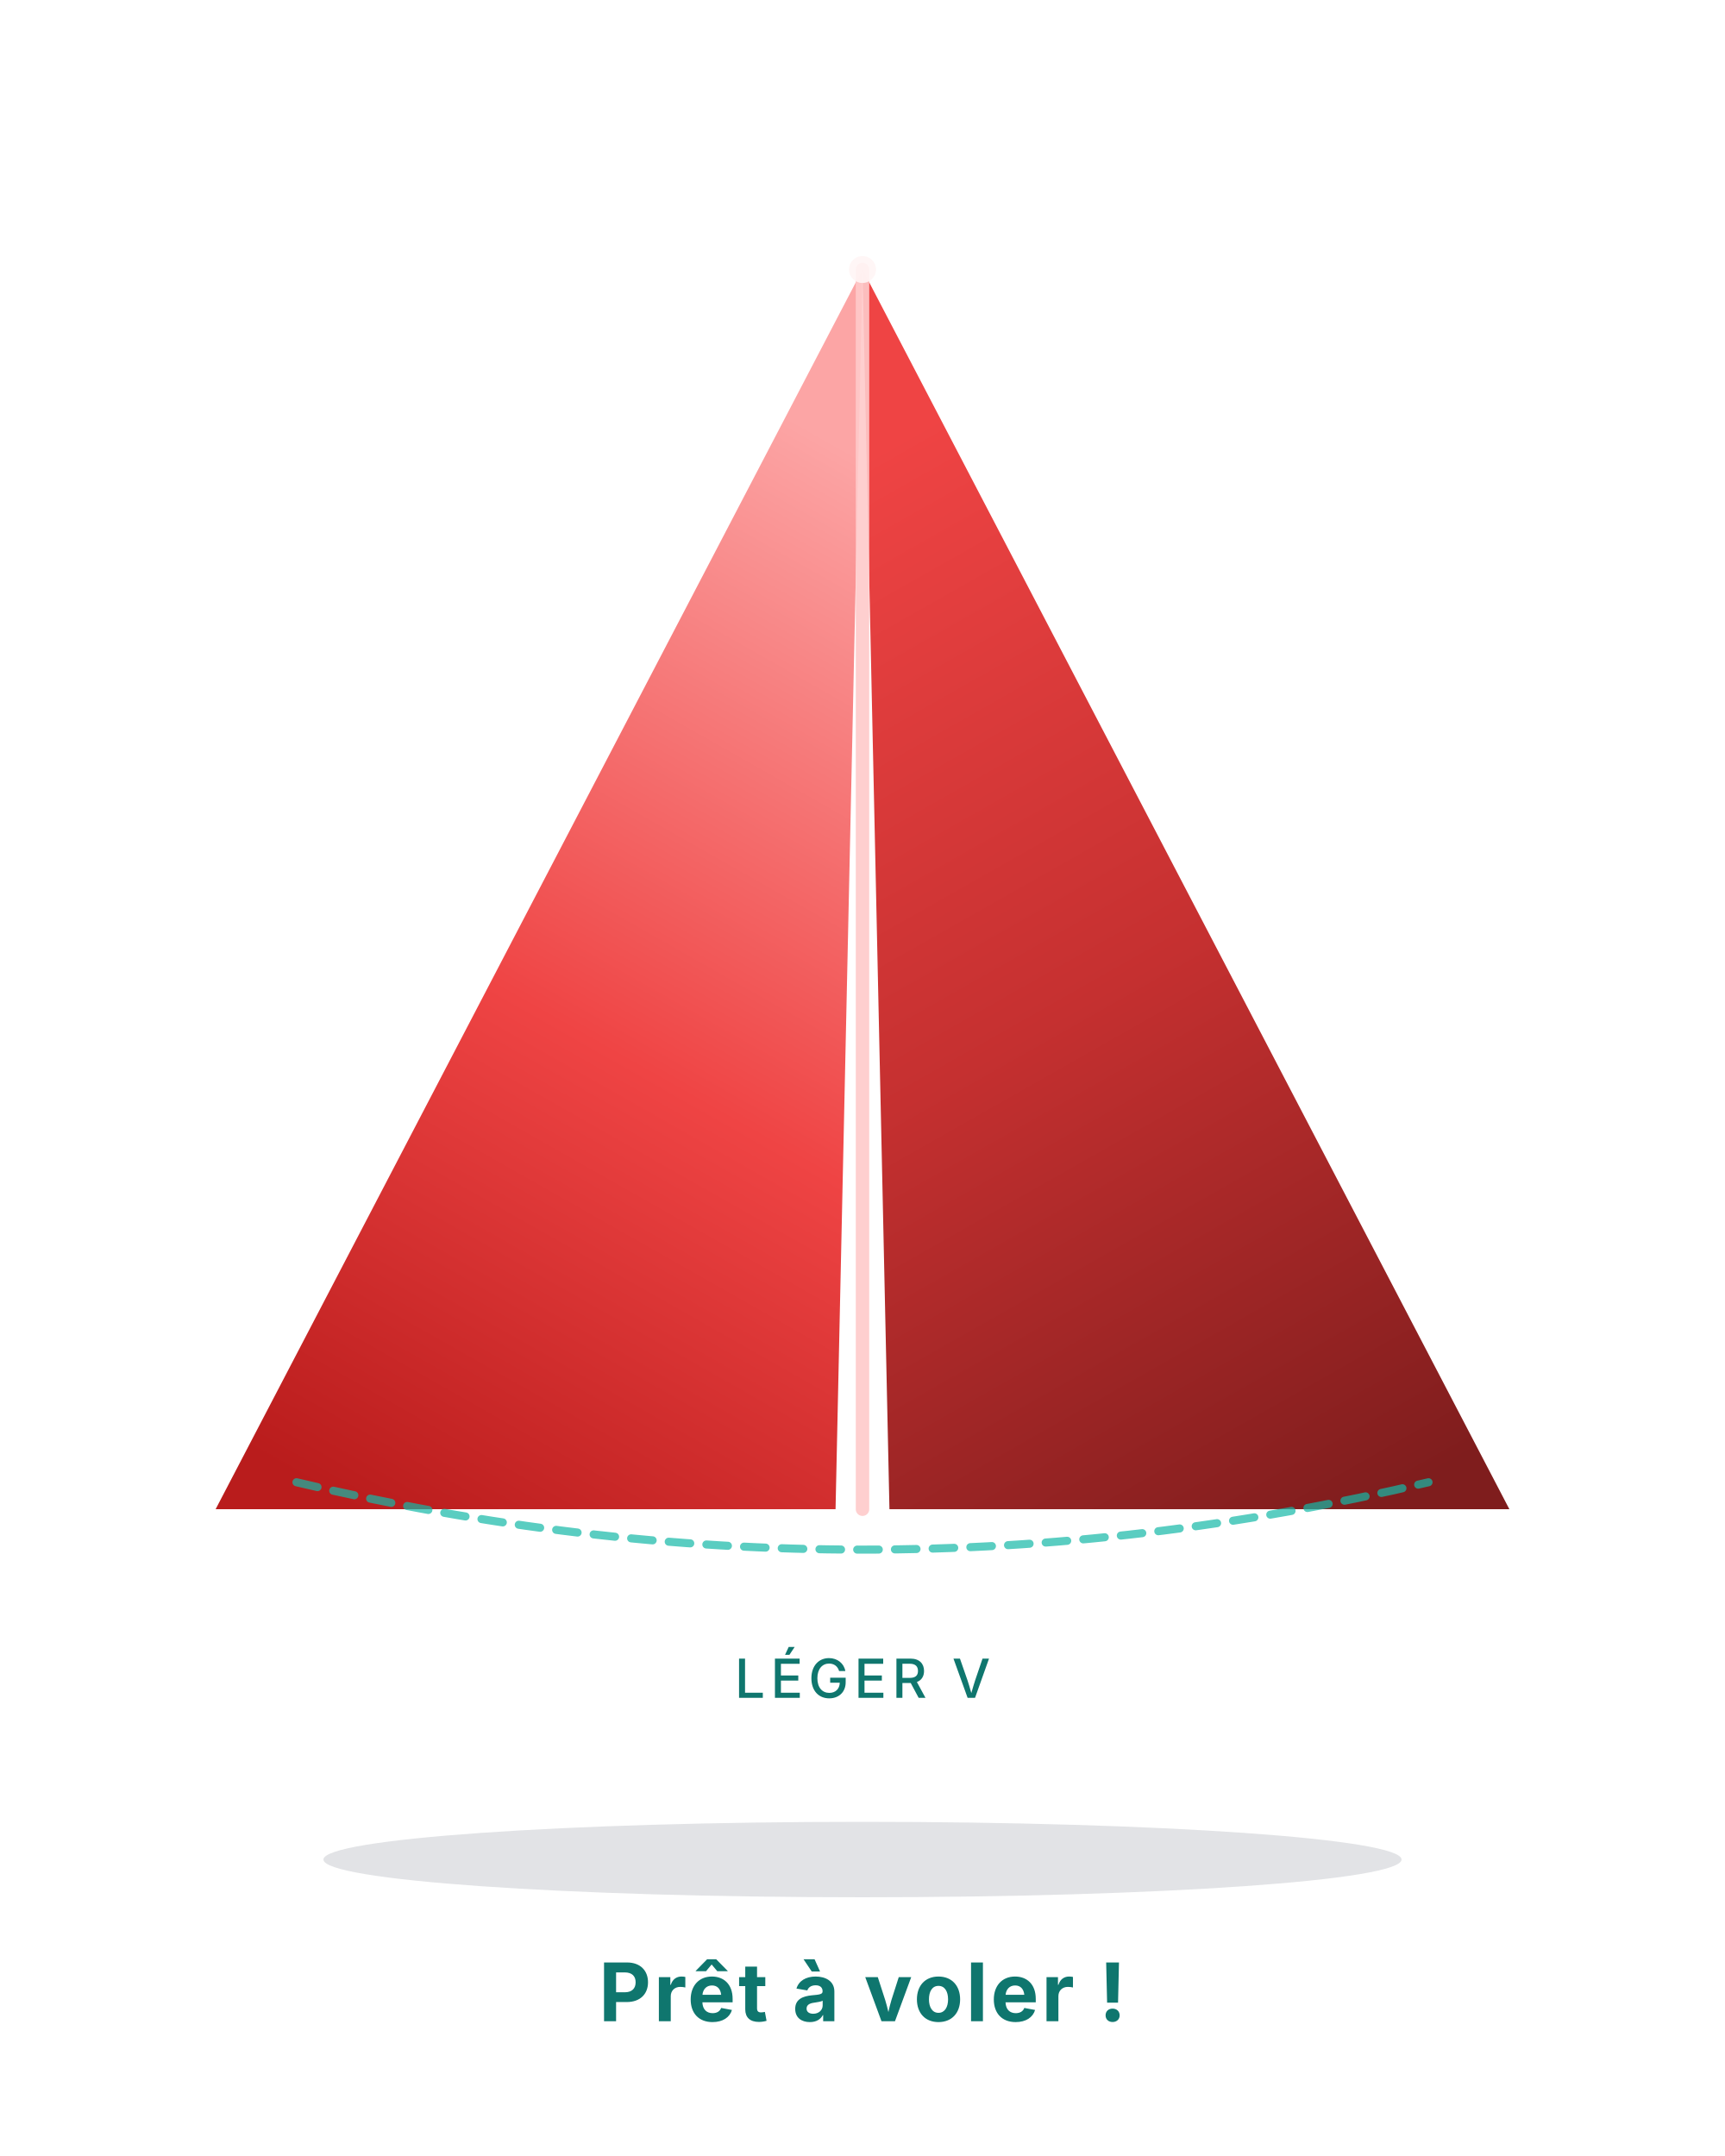
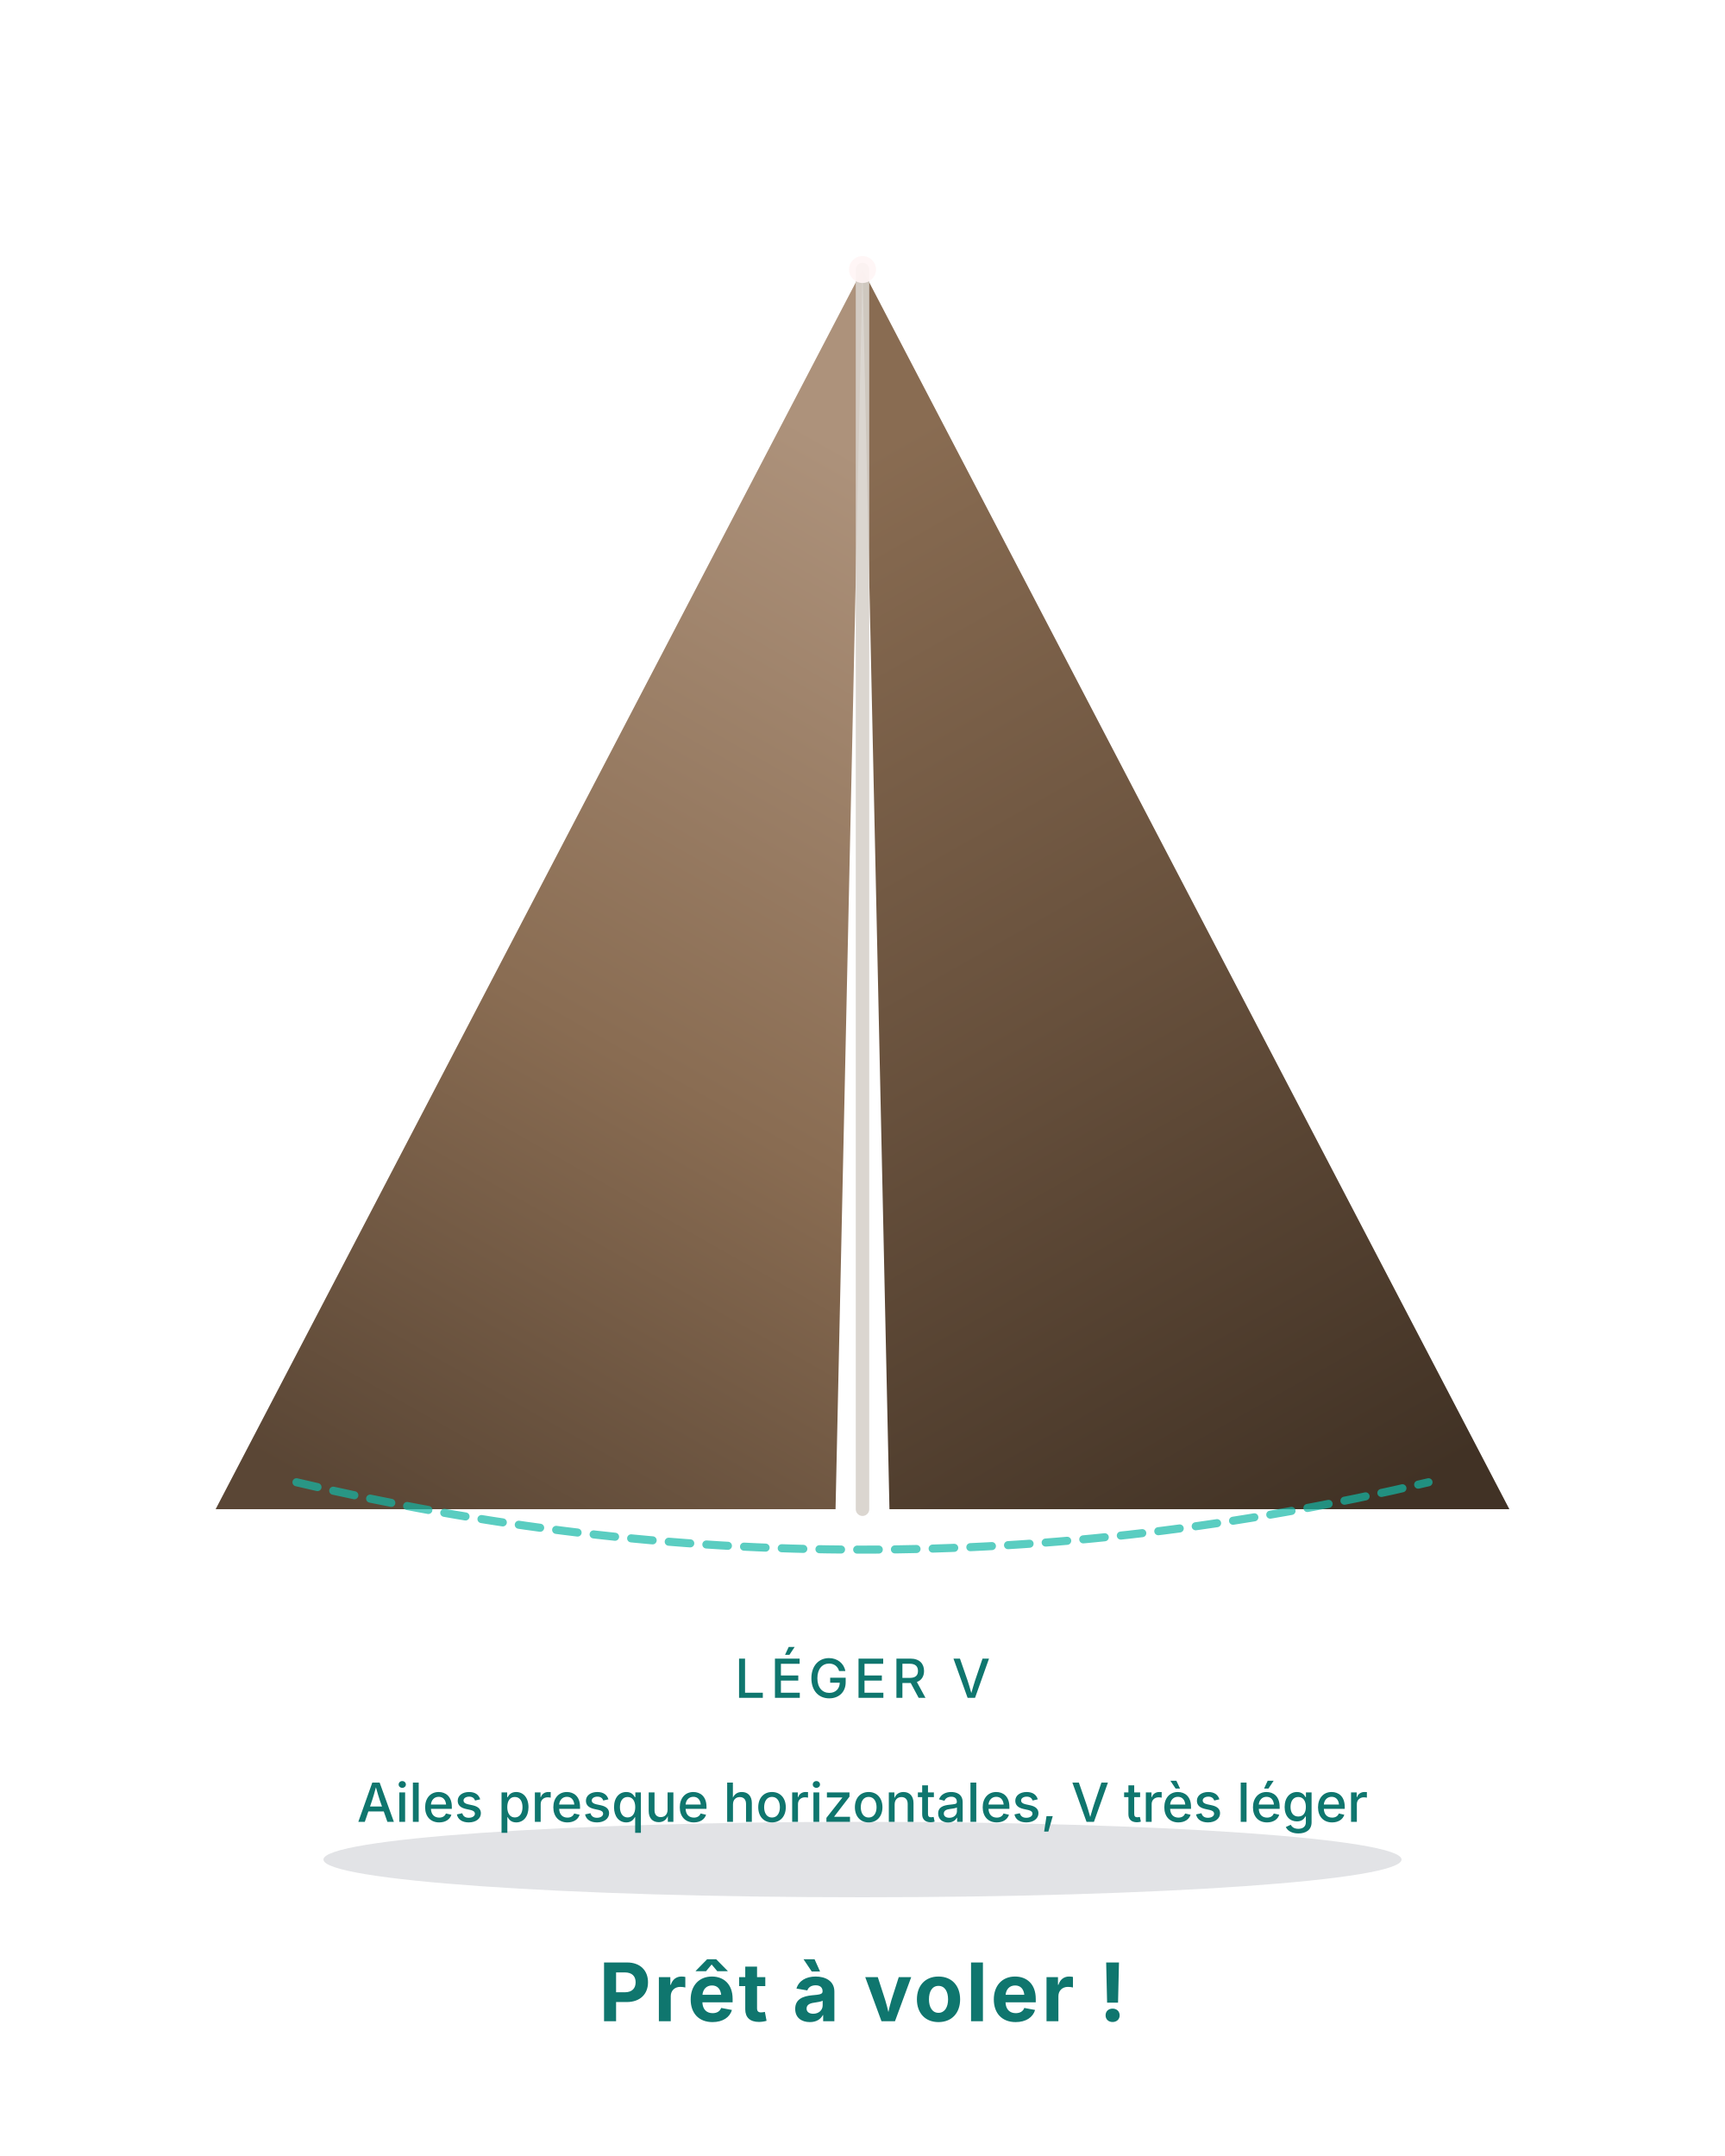
- <svg xmlns="http://www.w3.org/2000/svg" viewBox="0 0 320 400" fill="none" font-family="system-ui, -apple-system, sans-serif">
+ <svg xmlns="http://www.w3.org/2000/svg" viewBox="0 0 320 400" fill="none" font-family="system-ui,-apple-system,sans-serif">
  <defs>
    <filter id="ps" x="-10%" y="-10%" width="120%" height="120%">
      <feGaussianBlur in="SourceAlpha" stdDeviation="3" />
      <feOffset dx="0" dy="3" />
      <feComponentTransfer>
        <feFuncA type="linear" slope="0.18" />
      </feComponentTransfer>
      <feMerge>
        <feMergeNode />
        <feMergeNode in="SourceGraphic" />
      </feMerge>
    </filter>
    <marker id="arr" viewBox="0 0 10 10" refX="8" refY="5" markerWidth="6" markerHeight="6" orient="auto-start-reverse">
      <path d="M 0 0 L 10 5 L 0 10 z" fill="#6366f1" />
    </marker>
    <marker id="arrT" viewBox="0 0 10 10" refX="8" refY="5" markerWidth="6" markerHeight="6" orient="auto-start-reverse">
      <path d="M 0 0 L 10 5 L 0 10 z" fill="#14b8a6" />
    </marker>
    <linearGradient id="foldTri" x1="0" y1="0" x2="1" y2="1">
      <stop offset="0" stop-color="#fff7ed" />
      <stop offset="1" stop-color="#fed7aa" stop-opacity="0.7" />
    </linearGradient>
-   </defs>
-   <defs>
-     <linearGradient id="wL" x1="0.5" y1="0" x2="0.2" y2="1">
-       <stop offset="0" stop-color="#fca5a5" />
-       <stop offset="0.55" stop-color="#ef4444" />
-       <stop offset="1" stop-color="#b91c1c" />
+     <linearGradient id="pWingL" x1="0.5" y1="0" x2="0.2" y2="1">
+       <stop offset="0" stop-color="hsl(28, 23%, 58%)" />
+       <stop offset="0.55" stop-color="hsl(28, 25%, 43%)" />
+       <stop offset="1" stop-color="hsl(28, 26%, 28%)" />
    </linearGradient>
-     <linearGradient id="wR" x1="0.5" y1="0" x2="0.8" y2="1">
-       <stop offset="0" stop-color="#ef4444" />
-       <stop offset="0.5" stop-color="#c53030" />
-       <stop offset="1" stop-color="#7f1d1d" />
+     <linearGradient id="pWingR" x1="0.5" y1="0" x2="0.8" y2="1">
+       <stop offset="0" stop-color="hsl(28, 25%, 43%)" />
+       <stop offset="0.5" stop-color="hsl(28, 26%, 32%)" />
+       <stop offset="1" stop-color="hsl(28, 28%, 20%)" />
    </linearGradient>
  </defs>
  <ellipse cx="160" cy="345" rx="100" ry="7" fill="#1e293b" opacity="0.13" />
-   <polygon points="160,50 40,280 155,280" fill="url(#wL)" />
-   <polygon points="160,50 165,280 280,280" fill="url(#wR)" />
-   <line x1="160" y1="50" x2="160" y2="280" stroke="#fecaca" stroke-width="2.5" stroke-linecap="round" opacity="0.9" />
+   <polygon points="160,50 40,280 155,280" fill="url(#pWingL)" />
+   <polygon points="160,50 165,280 280,280" fill="url(#pWingR)" />
+   <line x1="160" y1="50" x2="160" y2="280" stroke="hsl(28, 13%, 82%)" stroke-width="2.5" stroke-linecap="round" opacity="0.9" />
  <circle cx="160" cy="50" r="2.5" fill="#fff5f5" opacity="0.9" />
  <path d="M 55 275 Q 160 300 265 275" stroke="#14b8a6" stroke-width="1.5" stroke-dasharray="4 3" fill="none" stroke-linecap="round" opacity="0.7" />
  <text x="160" y="315" text-anchor="middle" font-size="10" fill="#0f766e" font-weight="500" letter-spacing="1">LÉGER V</text>
  <text x="160" y="375" text-anchor="middle" font-size="15" font-weight="700" fill="#0f766e" letter-spacing="0.5">Prêt à voler !</text>
+   <text x="160" y="338" text-anchor="middle" font-size="10" fill="#0f766e" font-weight="500">Ailes presque horizontales, V très léger</text>
</svg>
